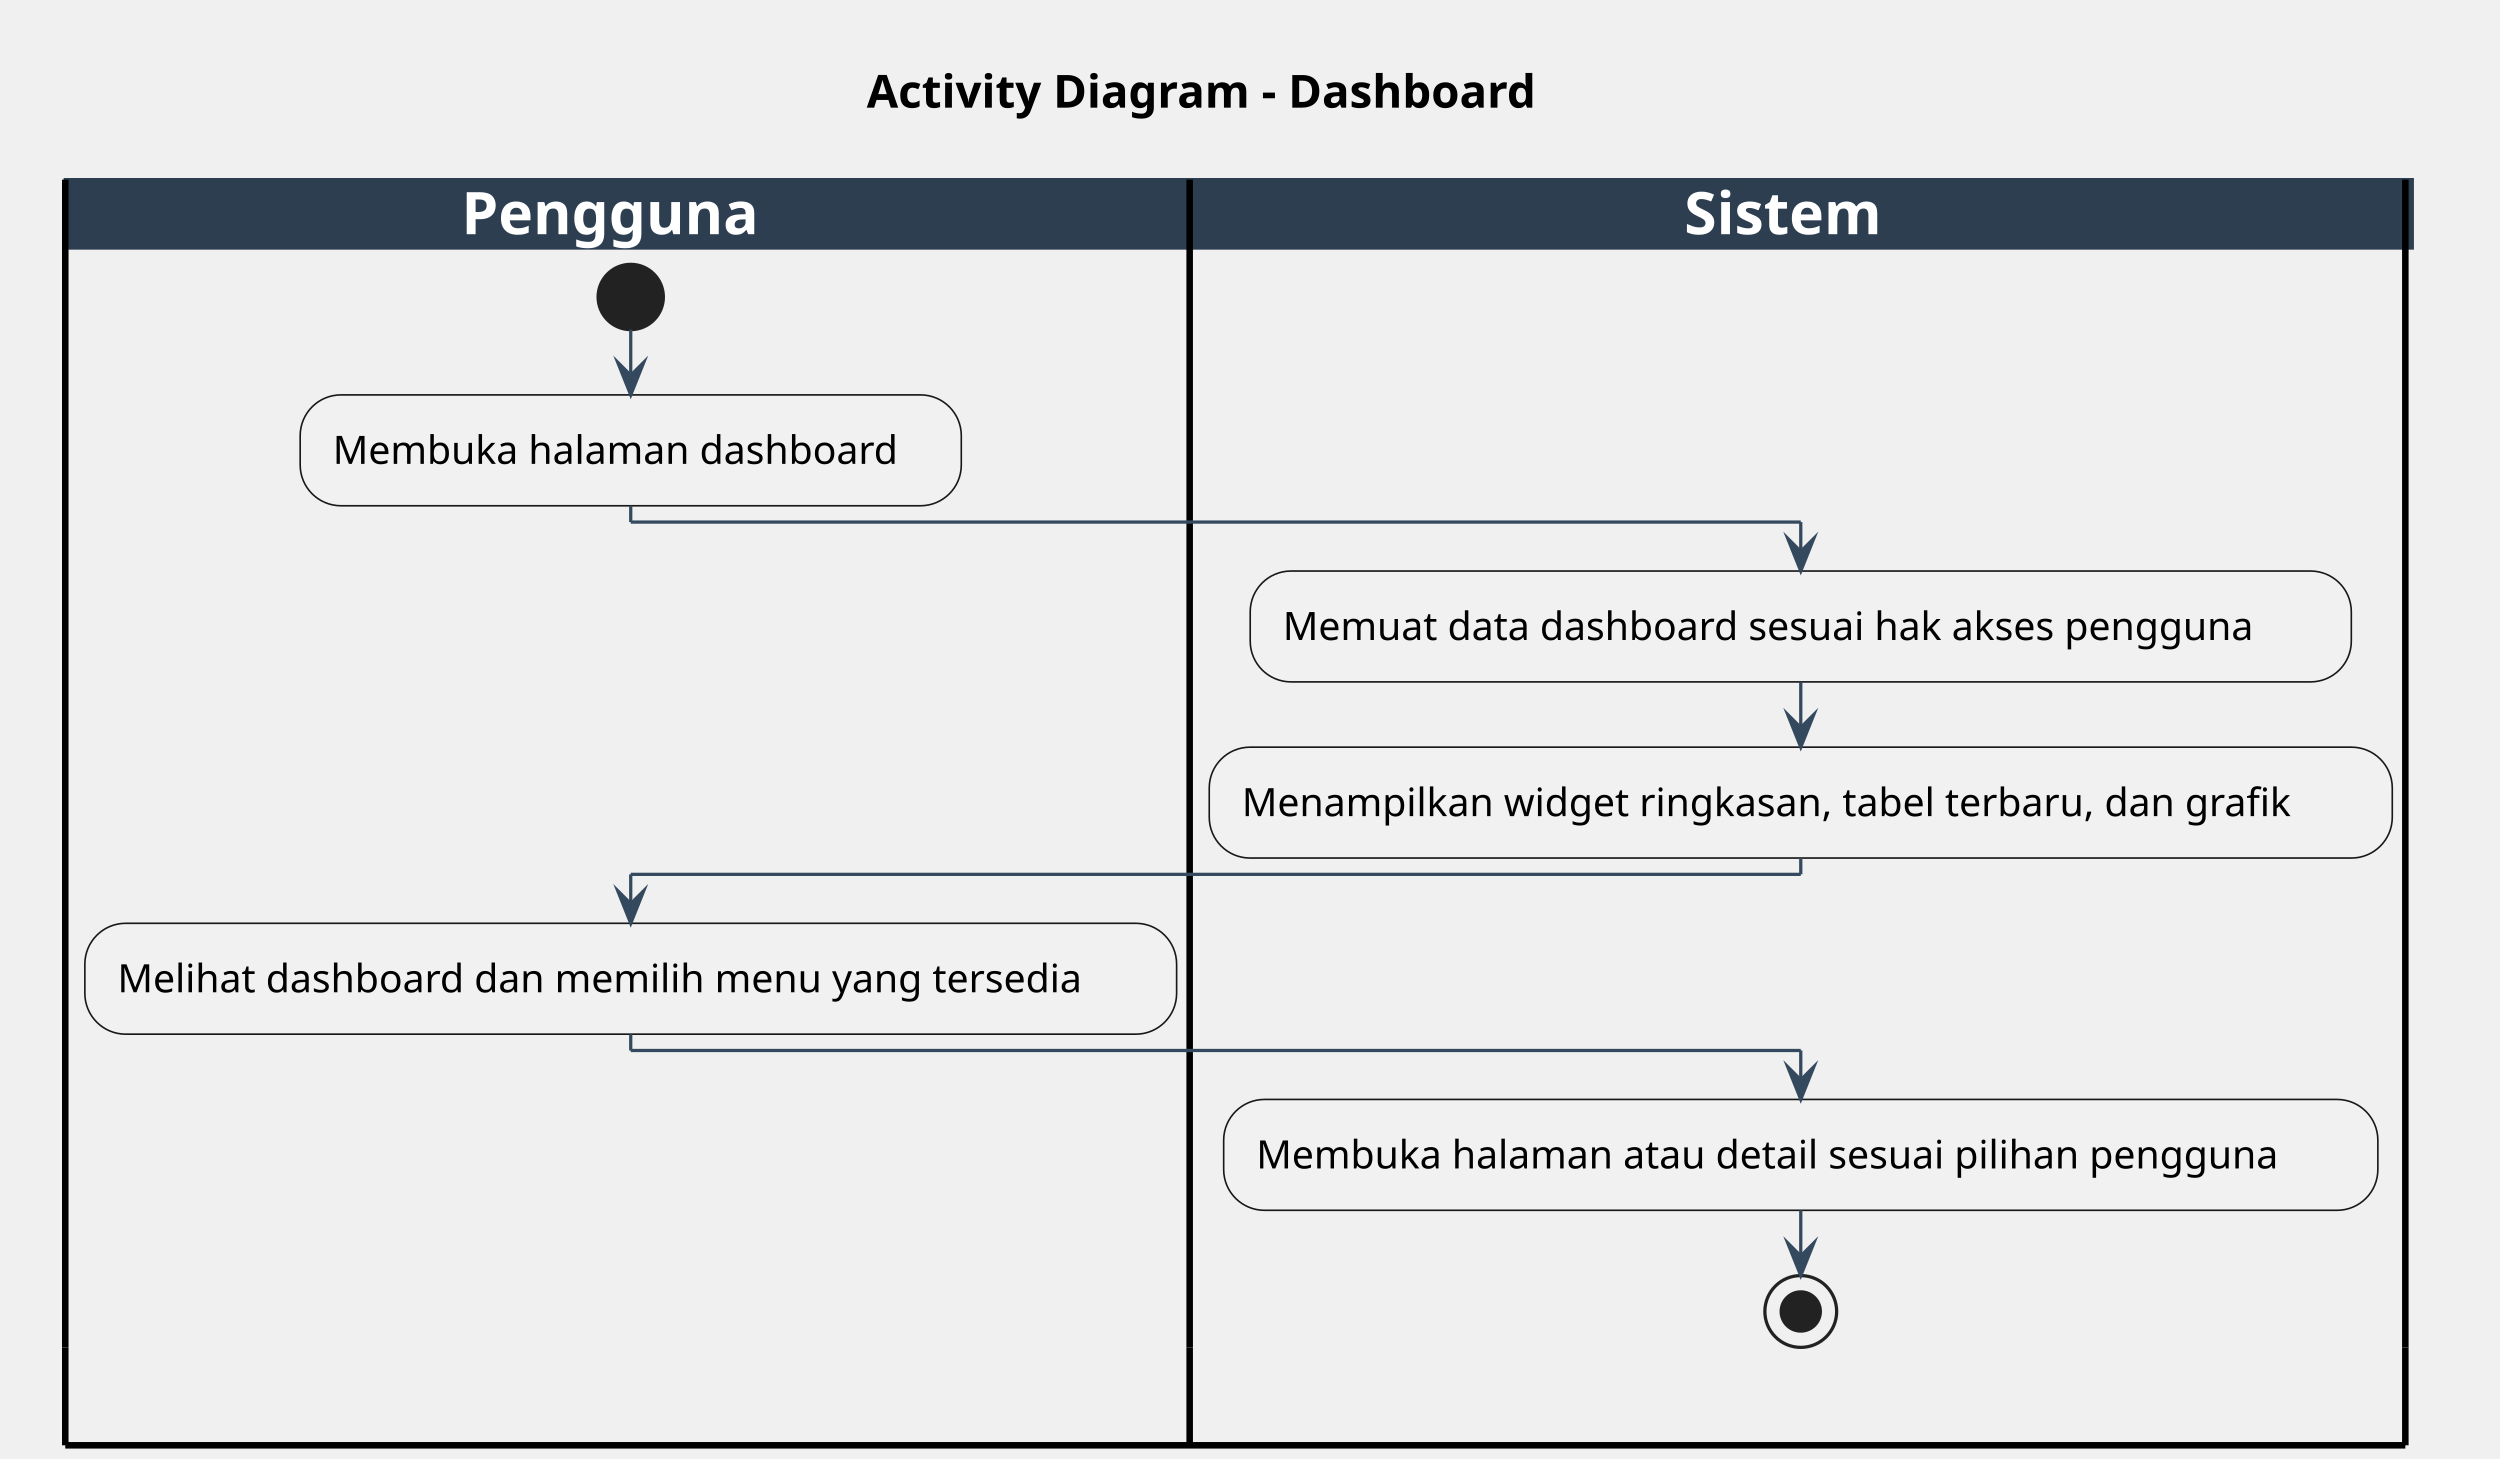
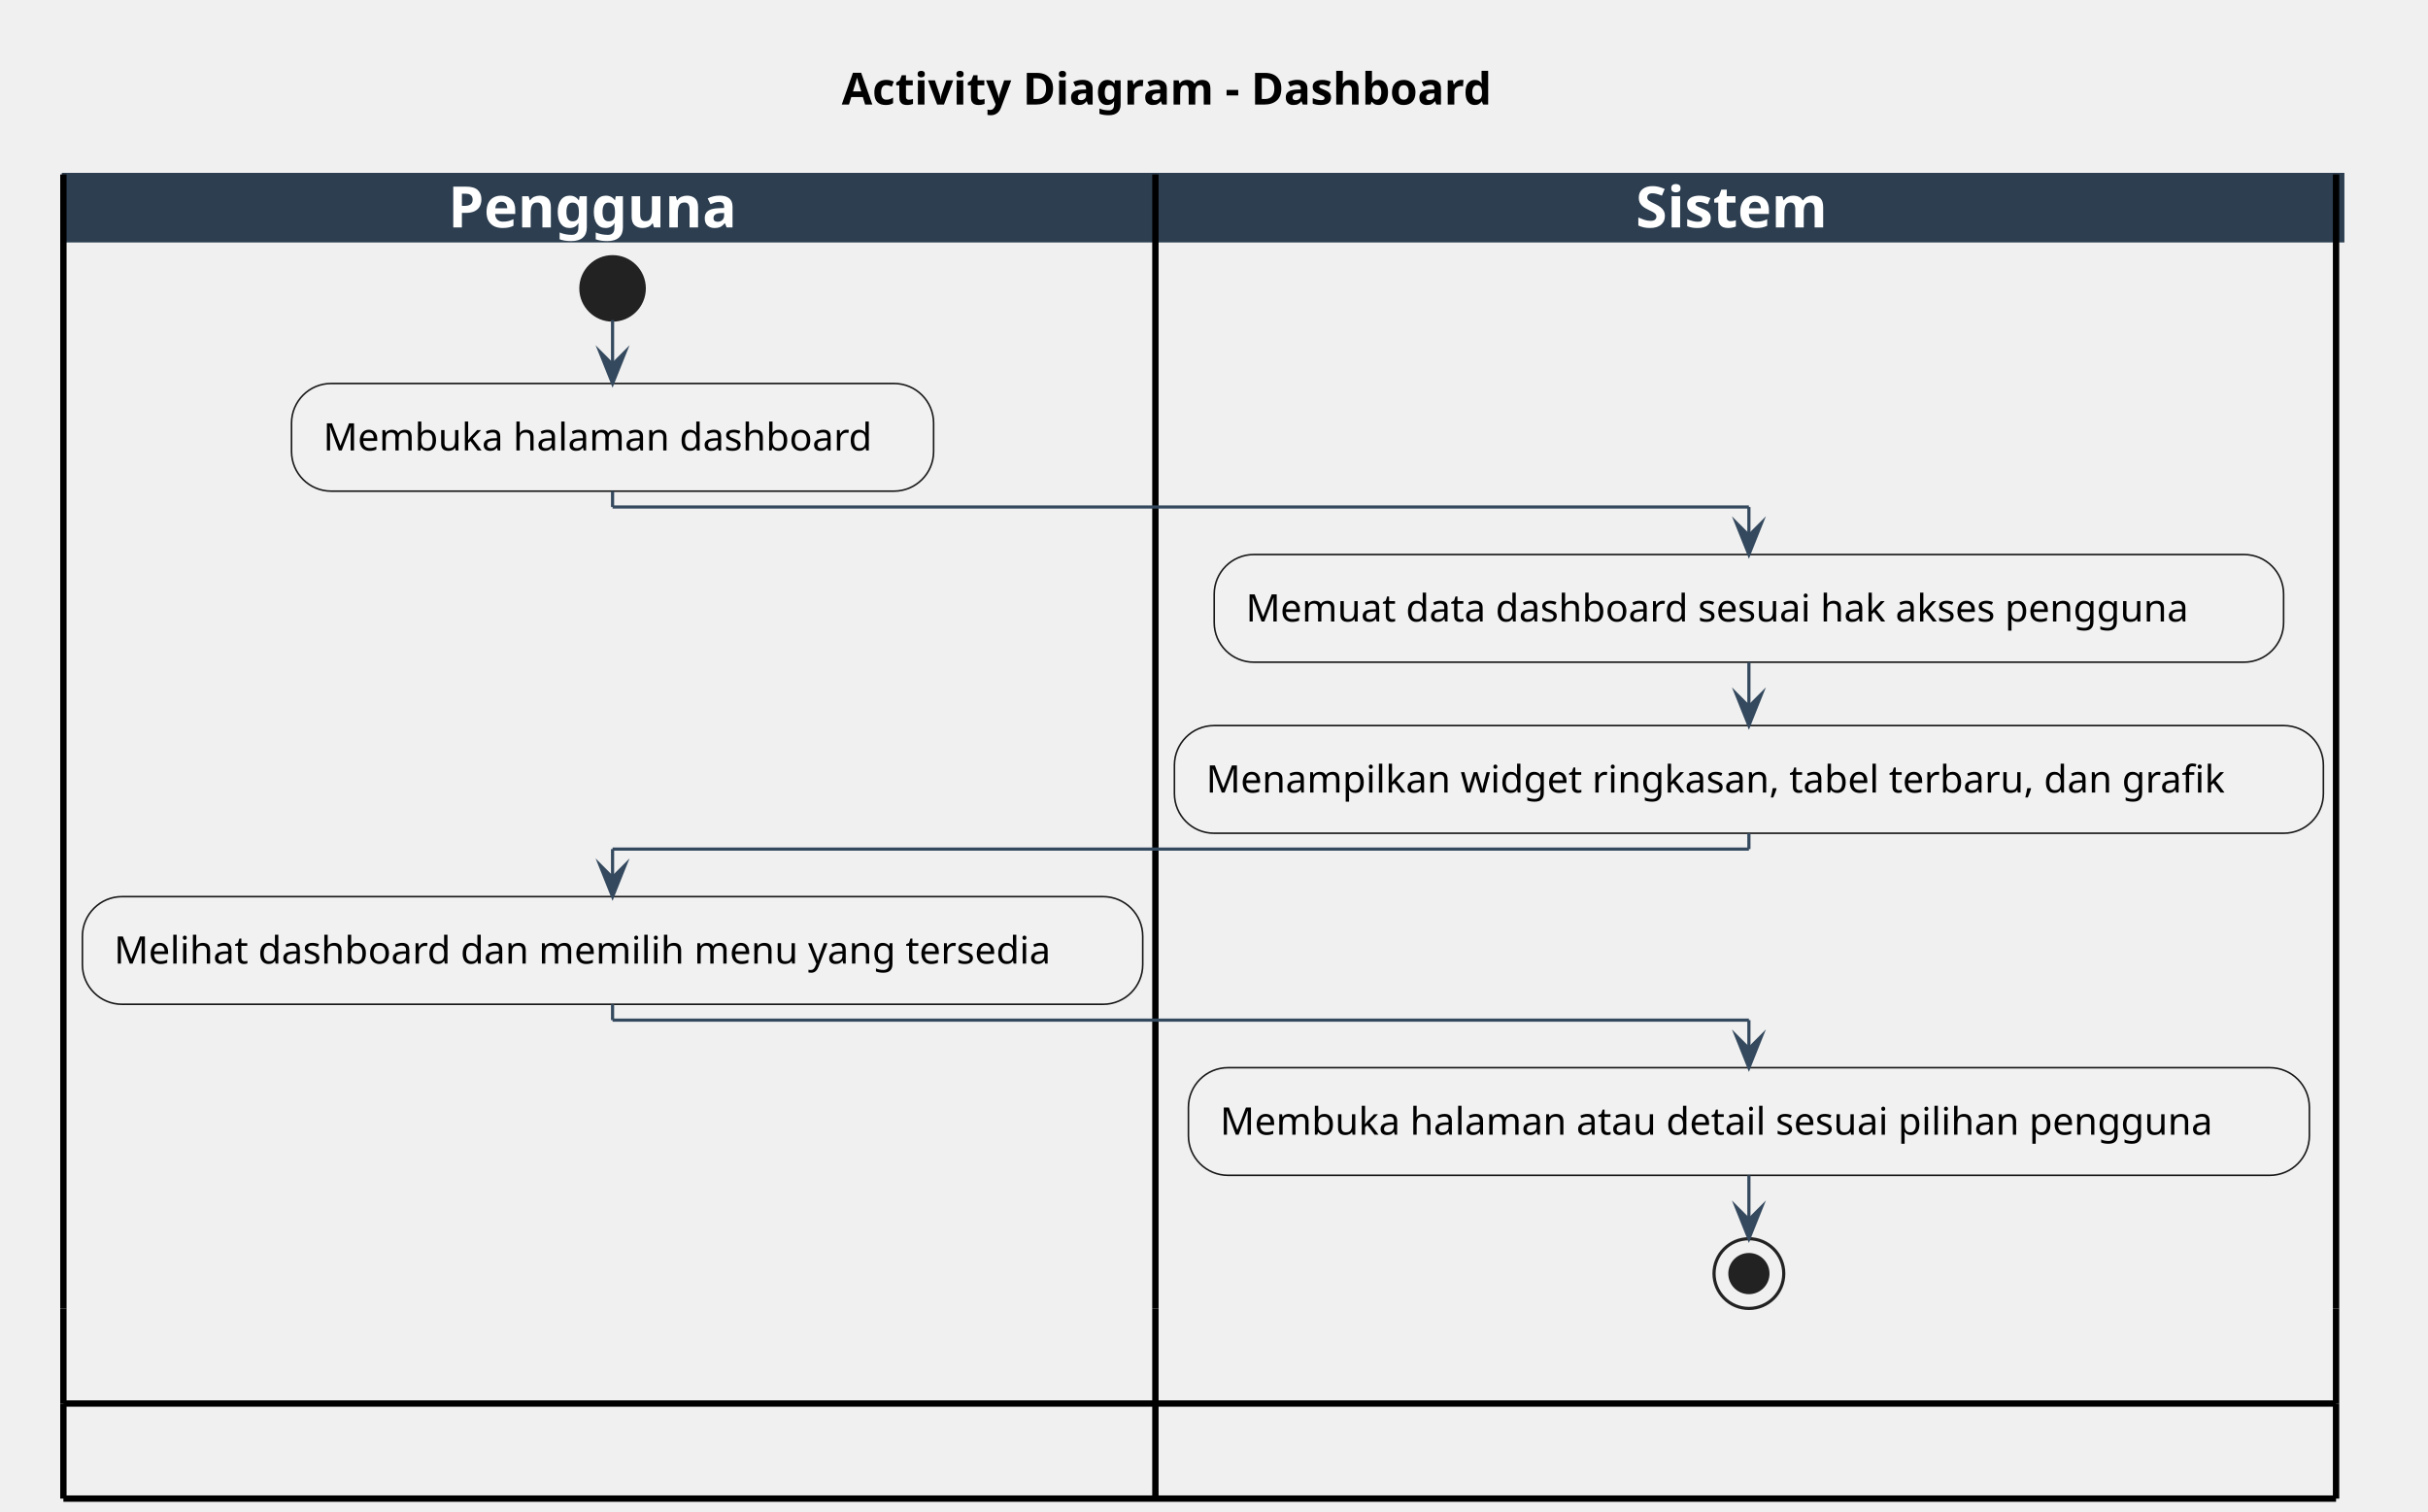
- <svg xmlns="http://www.w3.org/2000/svg" contentStyleType="text/css" data-diagram-type="ACTIVITY" height="447px" preserveAspectRatio="none" style="width:766px;height:447px;background:#FFFFFF;" version="1.1" viewBox="0 0 766 447" width="766px" zoomAndPan="magnify">
+ <svg xmlns="http://www.w3.org/2000/svg" contentStyleType="text/css" data-diagram-type="ACTIVITY" height="477px" preserveAspectRatio="none" style="width:766px;height:477px;background:#FFFFFF;" version="1.1" viewBox="0 0 766 477" width="766px" zoomAndPan="magnify">
  <defs />
  <g>
    <g class="title" data-source-line="1">
      <text fill="#000000" font-family="sans-serif" font-size="14" font-weight="700" lengthAdjust="spacing" textLength="233.01" x="265.559" y="32.995">Activity Diagram - Dashboard</text>
    </g>
    <rect fill="#2C3E50" height="20.953" style="stroke:#2C3E50;stroke-width:1;" width="719.127" x="20" y="55.042" />
    <ellipse cx="193.257" cy="90.995" fill="#222222" rx="10" ry="10" style="stroke:#222222;stroke-width:1;" />
    <rect fill="#F1F1F1" height="33.969" rx="12.5" ry="12.5" style="stroke:#181818;stroke-width:0.5;" width="202.566" x="91.974" y="120.995" />
    <text fill="#000000" font-family="sans-serif" font-size="12" lengthAdjust="spacing" textLength="182.566" x="101.974" y="142.134">Membuka halaman dashboard</text>
    <rect fill="#F1F1F1" height="33.969" rx="12.5" ry="12.5" style="stroke:#181818;stroke-width:0.5;" width="334.514" x="26" y="282.901" />
    <text fill="#000000" font-family="sans-serif" font-size="12" lengthAdjust="spacing" textLength="314.514" x="36" y="304.04">Melihat dashboard dan memilih menu yang tersedia</text>
    <line style="stroke:#000000;stroke-width:2;" x1="20" x2="20" y1="55.042" y2="412.839" />
    <rect fill="#F1F1F1" height="33.969" rx="12.5" ry="12.5" style="stroke:#181818;stroke-width:0.5;" width="337.379" x="383.065" y="174.964" />
    <text fill="#000000" font-family="sans-serif" font-size="12" lengthAdjust="spacing" textLength="317.379" x="393.065" y="196.102">Memuat data dashboard sesuai hak akses pengguna</text>
    <rect fill="#F1F1F1" height="33.969" rx="12.5" ry="12.5" style="stroke:#181818;stroke-width:0.5;" width="362.481" x="370.514" y="228.933" />
    <text fill="#000000" font-family="sans-serif" font-size="12" lengthAdjust="spacing" textLength="342.481" x="380.514" y="250.071">Menampilkan widget ringkasan, tabel terbaru, dan grafik</text>
    <rect fill="#F1F1F1" height="33.969" rx="12.5" ry="12.5" style="stroke:#181818;stroke-width:0.5;" width="353.644" x="374.932" y="336.87" />
    <text fill="#000000" font-family="sans-serif" font-size="12" lengthAdjust="spacing" textLength="333.644" x="384.932" y="358.009">Membuka halaman atau detail sesuai pilihan pengguna</text>
    <ellipse cx="551.754" cy="401.839" fill="none" rx="11" ry="11" style="stroke:#222222;stroke-width:1;" />
    <ellipse cx="551.754" cy="401.839" fill="#222222" rx="6" ry="6" style="stroke:#222222;stroke-width:1;" />
    <line style="stroke:#000000;stroke-width:2;" x1="364.514" x2="364.514" y1="55.042" y2="412.839" />
    <line style="stroke:#000000;stroke-width:2;" x1="736.994" x2="736.994" y1="55.042" y2="412.839" />
    <line style="stroke:#34495E;stroke-width:1;" x1="193.257" x2="193.257" y1="100.995" y2="120.995" />
    <polygon fill="#34495E" points="189.257,110.995,193.257,120.995,197.257,110.995,193.257,114.995" style="stroke:#34495E;stroke-width:1;stroke-linejoin:miter;stroke-miterlimit:10;" />
    <line style="stroke:#34495E;stroke-width:1;" x1="551.754" x2="551.754" y1="208.933" y2="228.933" />
    <polygon fill="#34495E" points="547.754,218.933,551.754,228.933,555.754,218.933,551.754,222.933" style="stroke:#34495E;stroke-width:1;stroke-linejoin:miter;stroke-miterlimit:10;" />
    <line style="stroke:#34495E;stroke-width:1;" x1="551.754" x2="551.754" y1="370.839" y2="390.839" />
    <polygon fill="#34495E" points="547.754,380.839,551.754,390.839,555.754,380.839,551.754,384.839" style="stroke:#34495E;stroke-width:1;stroke-linejoin:miter;stroke-miterlimit:10;" />
    <line style="stroke:#34495E;stroke-width:1;" x1="193.257" x2="193.257" y1="154.964" y2="159.964" />
    <line style="stroke:#34495E;stroke-width:1;" x1="193.257" x2="551.754" y1="159.964" y2="159.964" />
    <line style="stroke:#34495E;stroke-width:1;" x1="551.754" x2="551.754" y1="159.964" y2="174.964" />
    <polygon fill="#34495E" points="547.754,164.964,551.754,174.964,555.754,164.964,551.754,168.964" style="stroke:#34495E;stroke-width:1;stroke-linejoin:miter;stroke-miterlimit:10;" />
    <line style="stroke:#34495E;stroke-width:1;" x1="551.754" x2="551.754" y1="262.901" y2="267.901" />
    <line style="stroke:#34495E;stroke-width:1;" x1="551.754" x2="193.257" y1="267.901" y2="267.901" />
    <line style="stroke:#34495E;stroke-width:1;" x1="193.257" x2="193.257" y1="267.901" y2="282.901" />
    <polygon fill="#34495E" points="189.257,272.901,193.257,282.901,197.257,272.901,193.257,276.901" style="stroke:#34495E;stroke-width:1;stroke-linejoin:miter;stroke-miterlimit:10;" />
    <line style="stroke:#34495E;stroke-width:1;" x1="193.257" x2="193.257" y1="316.87" y2="321.87" />
    <line style="stroke:#34495E;stroke-width:1;" x1="193.257" x2="551.754" y1="321.87" y2="321.87" />
    <line style="stroke:#34495E;stroke-width:1;" x1="551.754" x2="551.754" y1="321.87" y2="336.87" />
    <polygon fill="#34495E" points="547.754,326.87,551.754,336.87,555.754,326.87,551.754,330.87" style="stroke:#34495E;stroke-width:1;stroke-linejoin:miter;stroke-miterlimit:10;" />
    <text fill="#FFFFFF" font-family="sans-serif" font-size="18" font-weight="700" lengthAdjust="spacing" textLength="101.76" x="141.377" y="71.75">Pengguna</text>
    <text fill="#FFFFFF" font-family="sans-serif" font-size="18" font-weight="700" lengthAdjust="spacing" textLength="69.416" x="516.046" y="71.75">Sistem</text>
  </g>
  <line style="stroke:#000000;stroke-width:2;" x1="20" x2="20" y1="412.839" y2="442.839" />
  <line style="stroke:#000000;stroke-width:2;" x1="364.514" x2="364.514" y1="412.839" y2="442.839" />
  <line style="stroke:#000000;stroke-width:2;" x1="736.994" x2="736.994" y1="412.839" y2="442.839" />
  <line style="stroke:#000000;stroke-width:2;" x1="20" x2="736.994" y1="442.839" y2="442.839" />
+   <line style="stroke:#000000;stroke-width:2;" x1="20" x2="20" y1="442.839" y2="472.839" />
+   <line style="stroke:#000000;stroke-width:2;" x1="364.514" x2="364.514" y1="442.839" y2="472.839" />
+   <line style="stroke:#000000;stroke-width:2;" x1="736.994" x2="736.994" y1="442.839" y2="472.839" />
+   <line style="stroke:#000000;stroke-width:2;" x1="20" x2="736.994" y1="472.839" y2="472.839" />
</svg>
